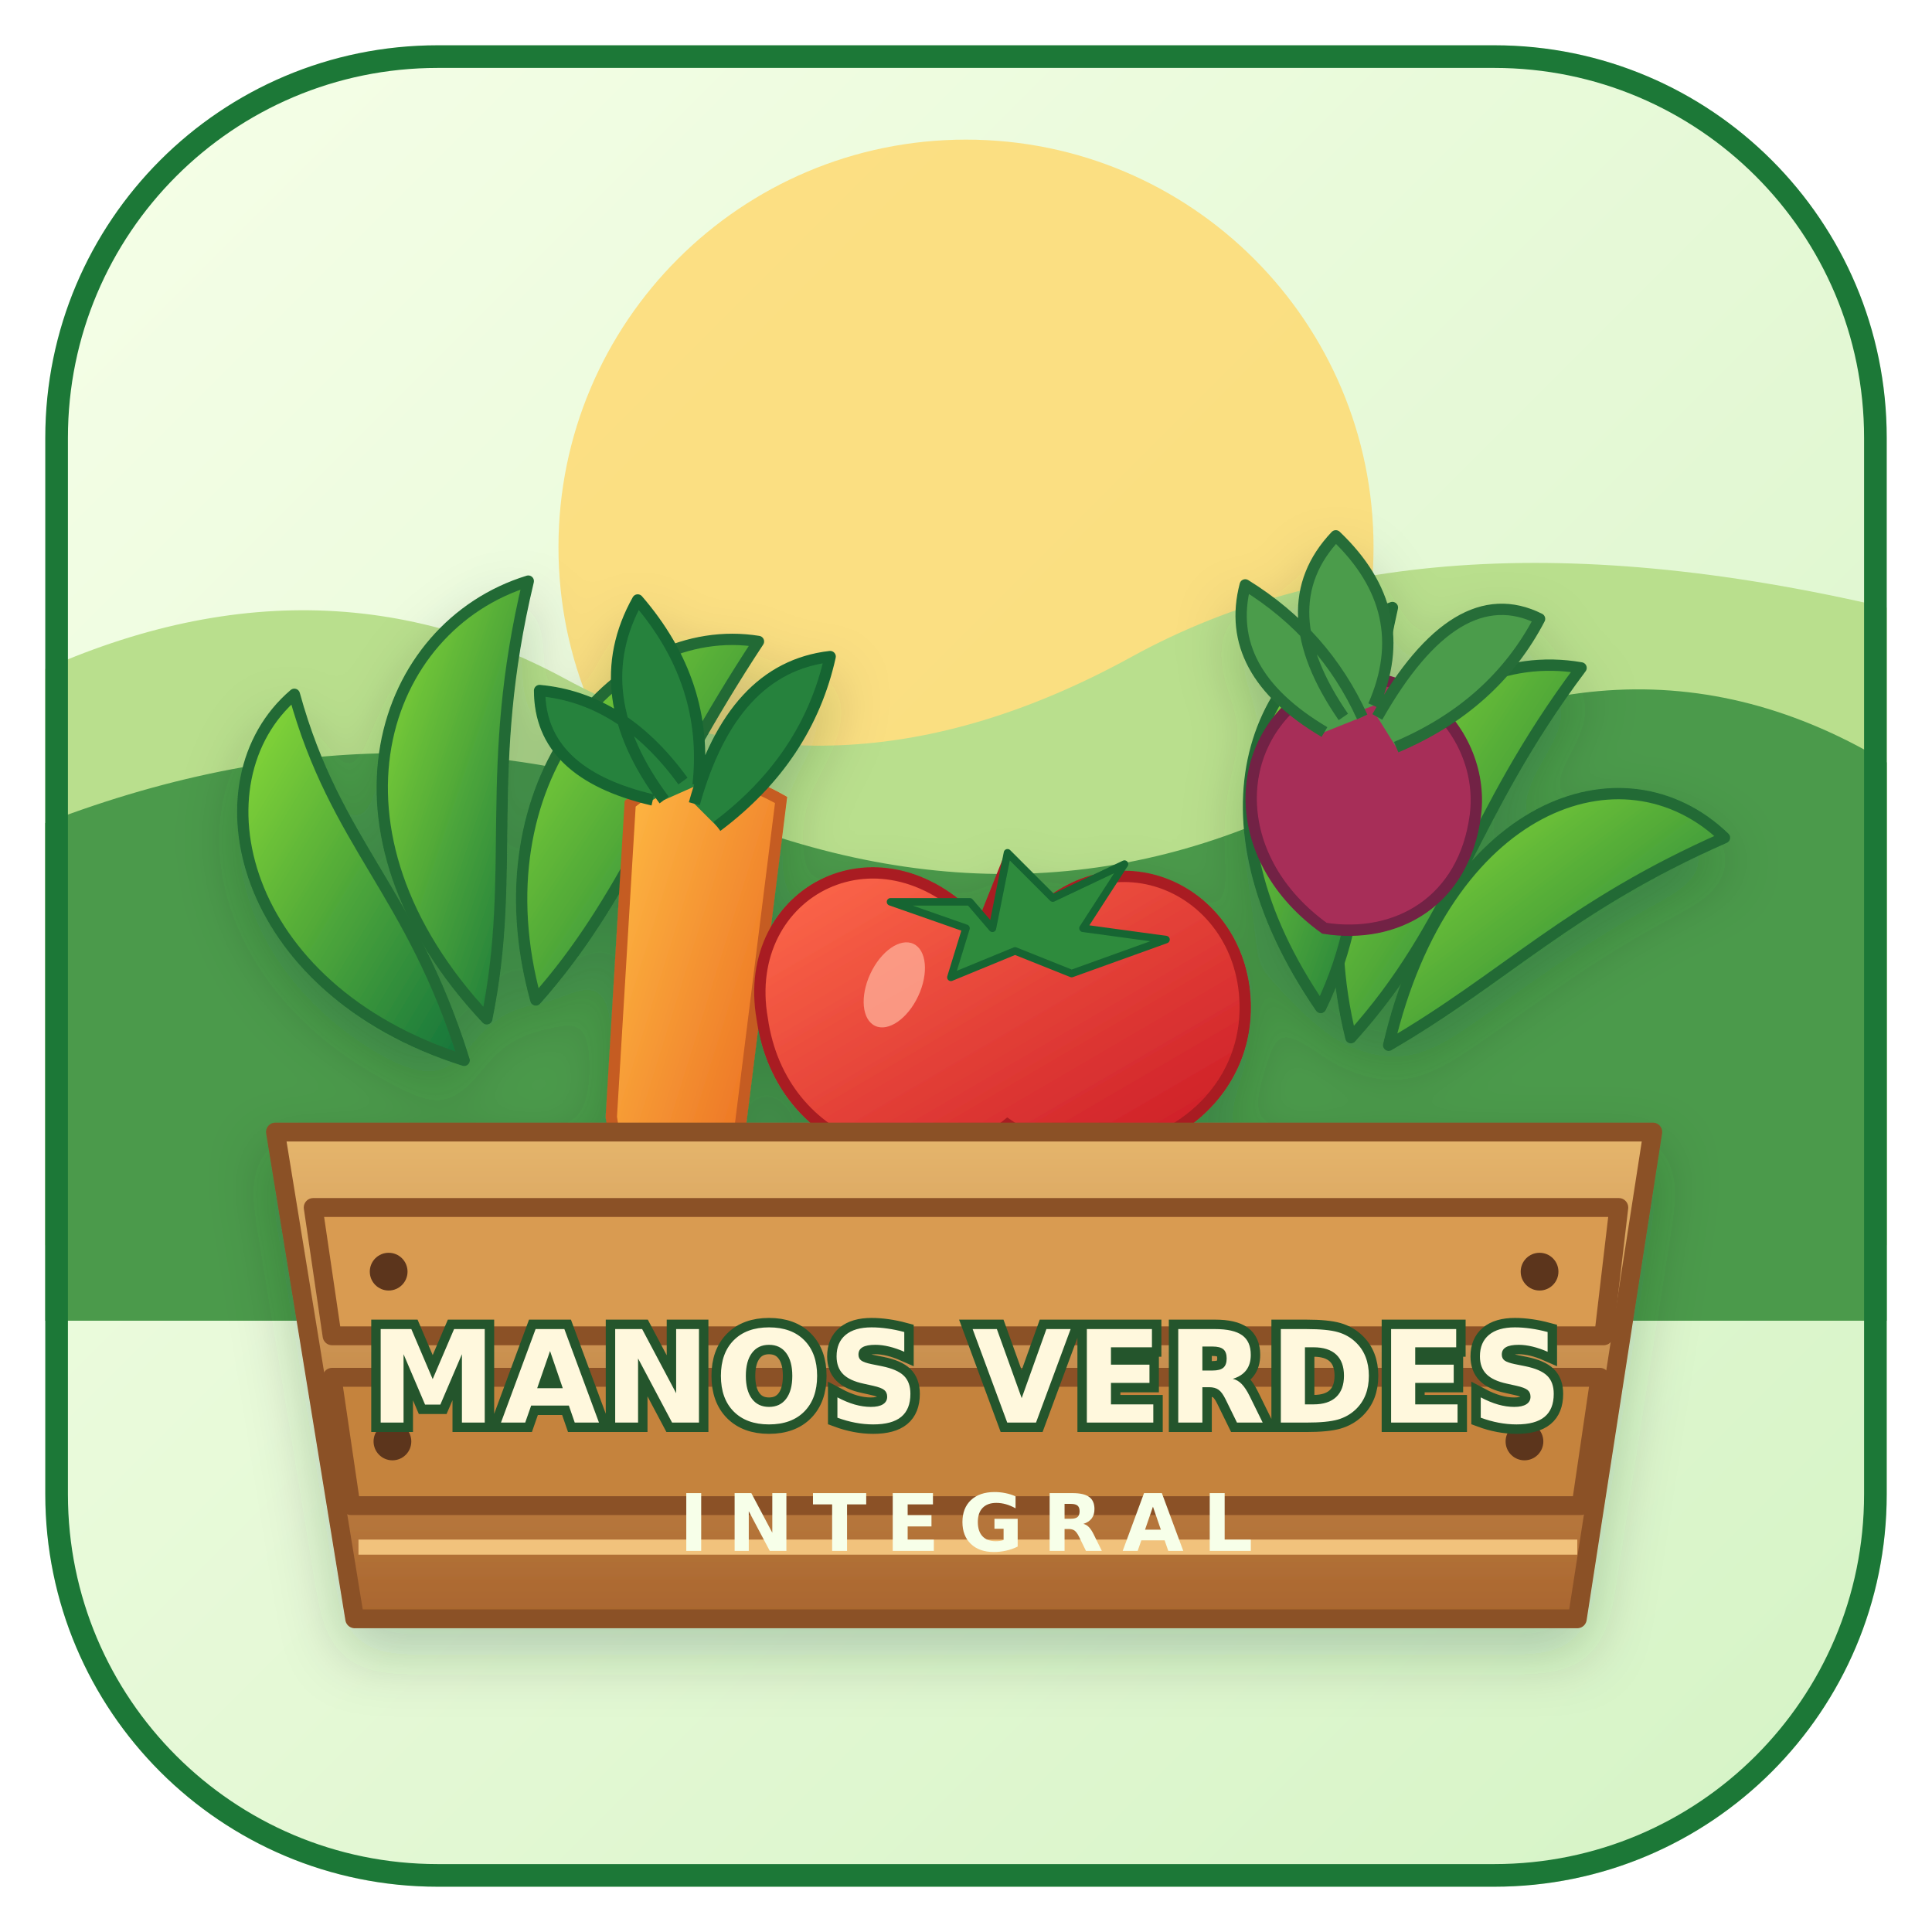
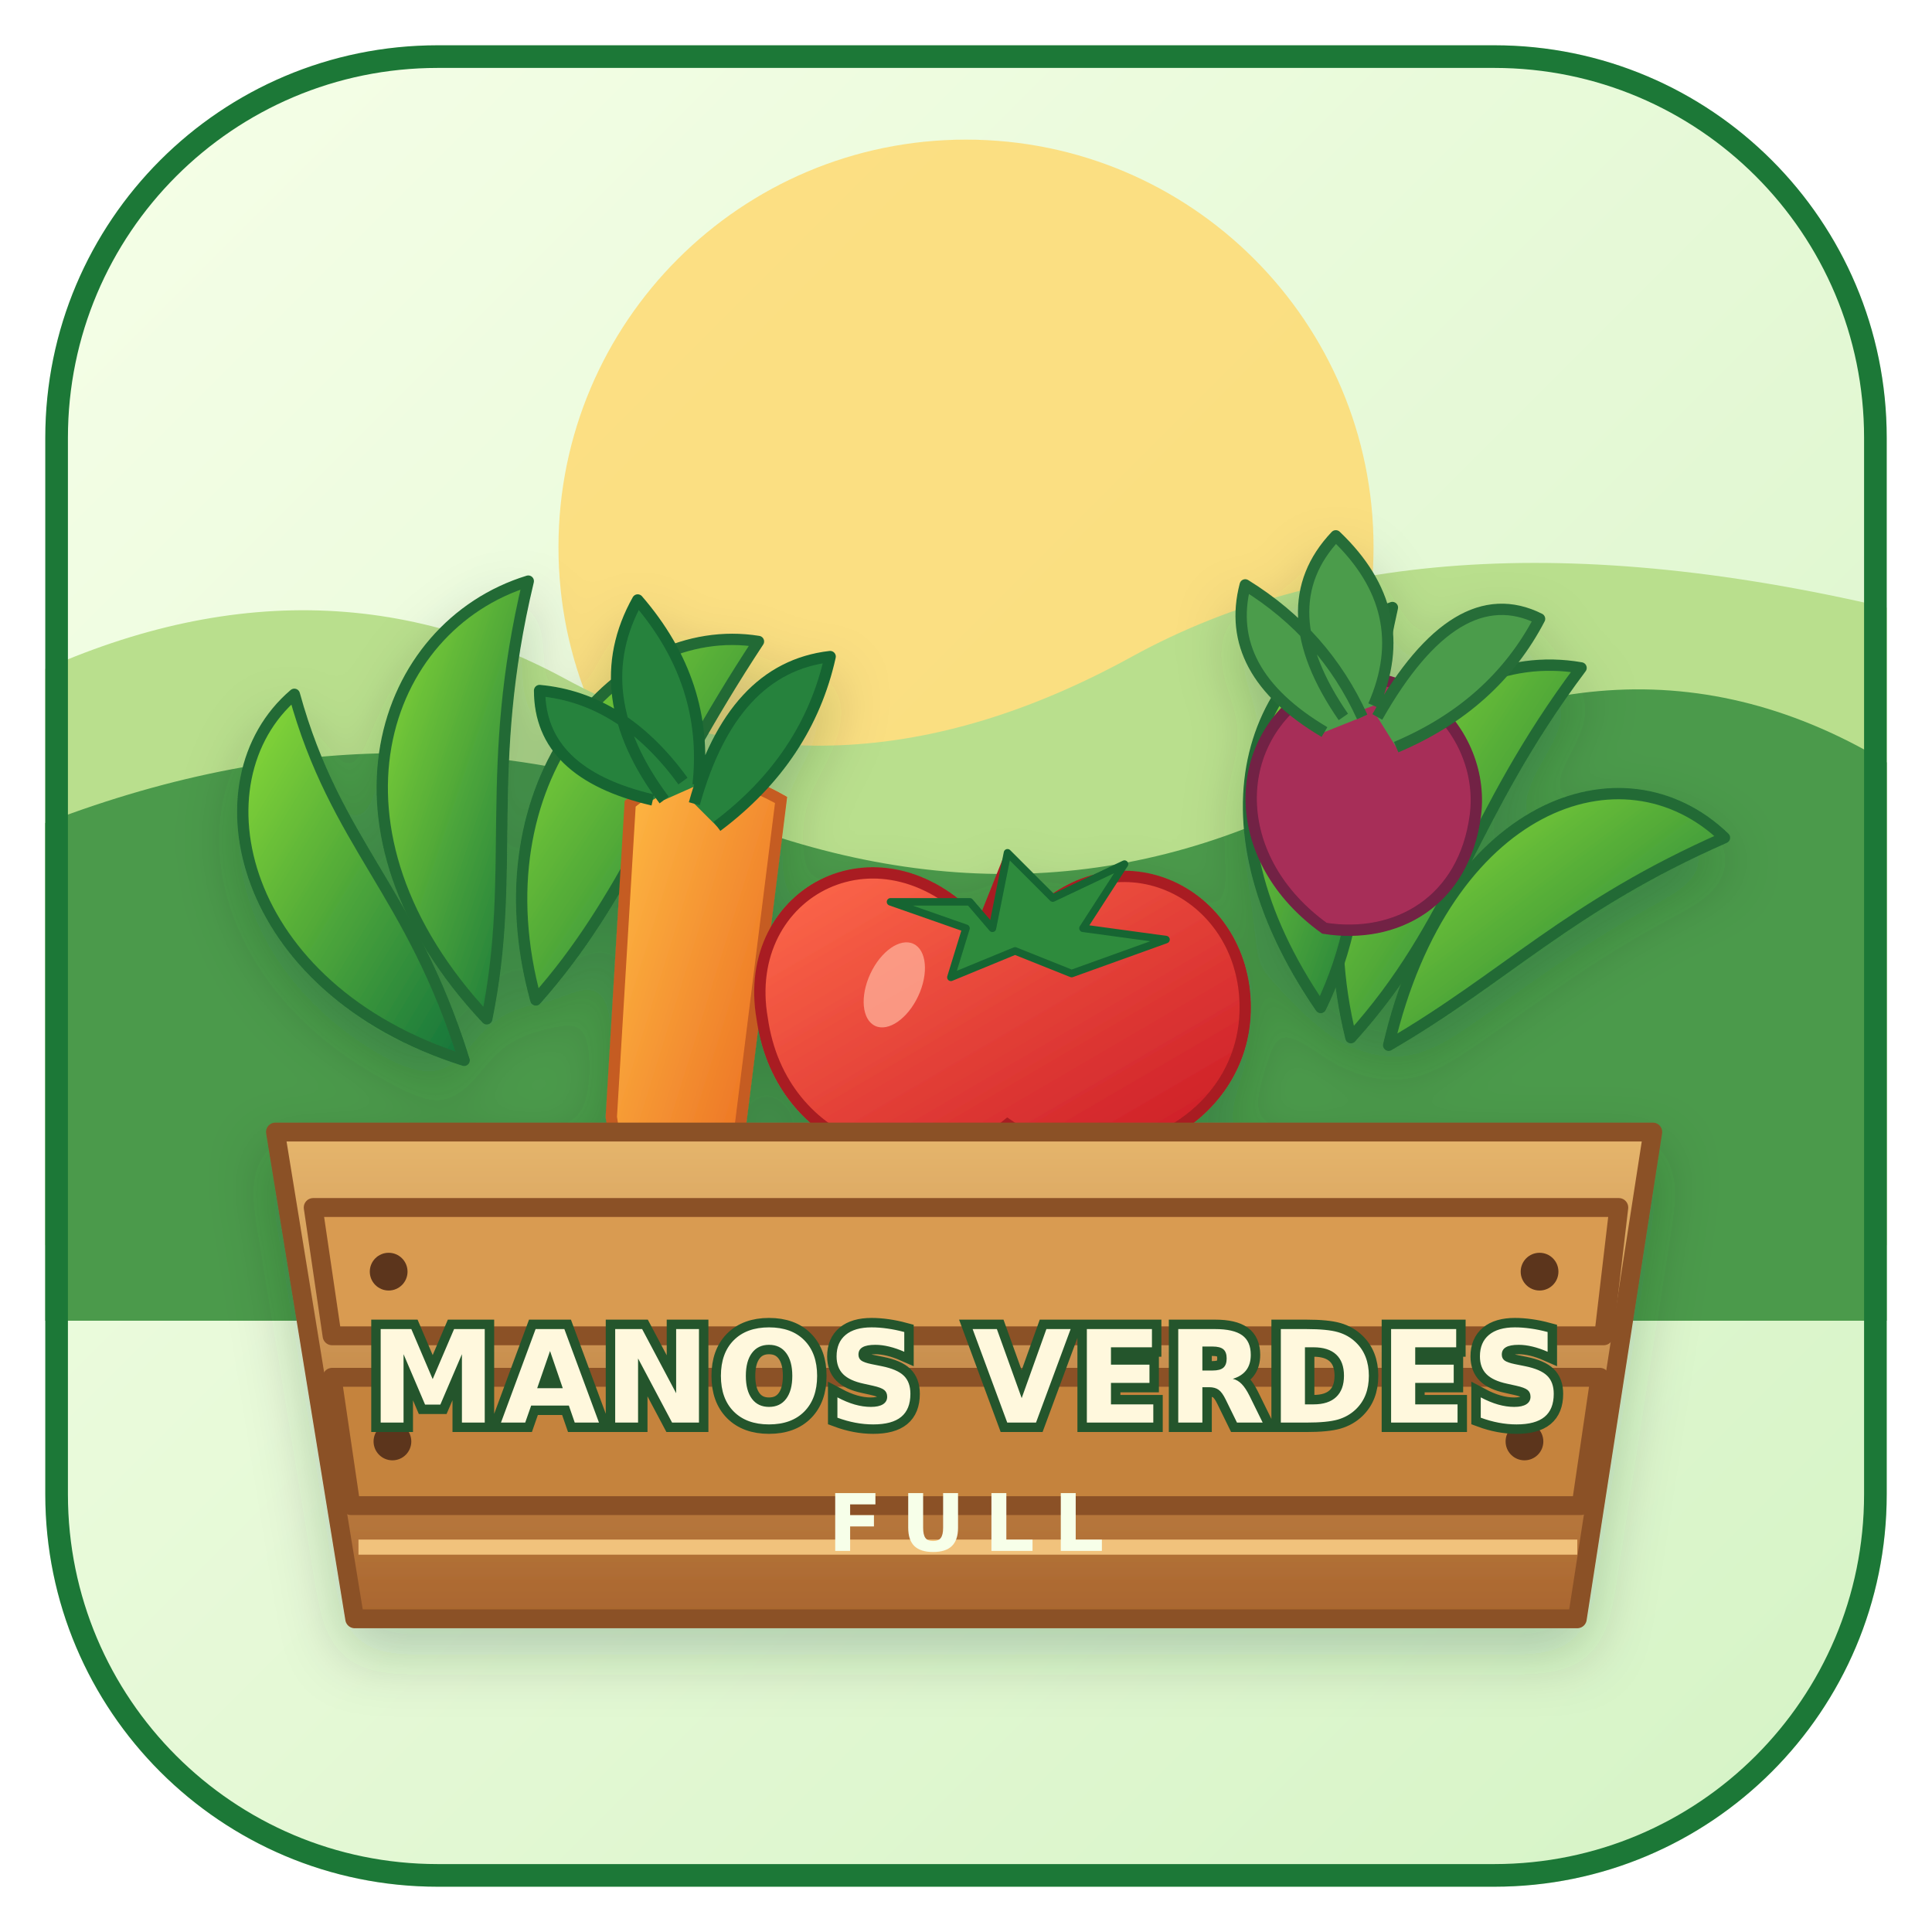
<svg xmlns="http://www.w3.org/2000/svg" width="512" height="512" viewBox="0 0 512 512">
  <defs>
    <linearGradient id="bg" x1="0" y1="0" x2="1" y2="1">
      <stop stop-color="#f7ffe9" />
      <stop offset="1" stop-color="#d4f3c4" />
    </linearGradient>
    <linearGradient id="wood" x1="0" y1="0" x2="0" y2="1">
      <stop stop-color="#e6b66d" />
      <stop offset="1" stop-color="#a9652e" />
    </linearGradient>
    <linearGradient id="leaf" x1="0" y1="0" x2="1" y2="1">
      <stop stop-color="#8bdc38" />
      <stop offset="1" stop-color="#13733b" />
    </linearGradient>
    <linearGradient id="carrot" x1="0" y1="0" x2="1" y2="1">
      <stop stop-color="#ffbd45" />
      <stop offset="1" stop-color="#e65a19" />
    </linearGradient>
    <linearGradient id="tomato" x1="0" y1="0" x2="1" y2="1">
      <stop stop-color="#ff6b4b" />
      <stop offset="1" stop-color="#c91825" />
    </linearGradient>
    <filter id="shadow" x="-20%" y="-20%" width="140%" height="150%">
      <feDropShadow dx="0" dy="7" stdDeviation="8" flood-color="#123b1d" flood-opacity=".22" />
    </filter>
    <clipPath id="round">
      <rect x="12" y="12" width="488" height="488" rx="104" />
    </clipPath>
  </defs>
  <g clip-path="url(#round)">
    <rect width="512" height="512" fill="url(#bg)" />
    <circle cx="256" cy="145" r="108" fill="#ffd86b" opacity=".8" />
    <path d="M0 183 Q80 142 150 180 T300 174 T512 164 V330 H0Z" fill="#b9df8d" />
    <path d="M0 223 Q100 180 190 216 T360 205 T512 210 V350 H0Z" fill="#4b9a4b" />
    <g filter="url(#shadow)">
      <g fill="url(#leaf)" stroke="#236b35" stroke-width="3" stroke-linejoin="round">
        <path d="M123 281 C63 262 51 207 78 184 C89 224 109 236 123 281Z" />
        <path d="M129 270 C82 220 101 166 140 154 C128 204 137 231 129 270Z" />
        <path d="M142 265 C126 207 164 164 201 170 C174 211 166 238 142 265Z" />
        <path d="M358 275 C343 214 379 170 419 177 C389 217 386 244 358 275Z" />
        <path d="M368 277 C383 213 430 196 457 222 C416 240 399 259 368 277Z" />
        <path d="M350 267 C315 216 332 174 369 161 C358 210 365 236 350 267Z" />
      </g>
      <path d="M167 213 Q184 199 207 212 L195 308 Q187 338 178 350 Q166 324 162 296Z" fill="url(#carrot)" stroke="#c55b20" stroke-width="3" />
      <path d="M176 212 Q155 184 169 159 Q188 181 185 208 M184 213 Q194 177 220 174 Q214 201 190 219 M173 212 Q143 205 143 183 Q165 185 181 207" fill="#27823e" stroke="#176532" stroke-width="3" stroke-linejoin="round" />
      <path d="M260 246 C234 216 196 236 202 270 C207 305 245 316 267 298 C293 316 330 298 330 267 C330 236 295 219 272 245 L266 231Z" fill="url(#tomato)" stroke="#a91e22" stroke-width="3" />
      <path d="M263 246 L267 226 L279 238 L298 229 L287 246 L309 249 L284 258 L269 252 L252 259 L256 246 L236 239 L257 239Z" fill="#2f8b3d" stroke="#176532" stroke-width="2" stroke-linejoin="round" />
      <ellipse cx="237" cy="261" rx="7" ry="12" fill="#ffb09a" opacity=".75" transform="rotate(25 237 261)" />
      <path d="M351 246 C326 228 326 198 346 184 C369 170 394 192 391 216 C388 239 370 249 351 246Z" fill="#a72e58" stroke="#722044" stroke-width="3" />
      <path d="M356 190 Q336 161 354 142 Q375 162 364 187 M365 190 Q386 153 408 164 Q396 187 370 198 M351 194 Q324 178 330 155 Q351 168 361 190" fill="#4b9c4c" stroke="#276d37" stroke-width="3" stroke-linejoin="round" />
      <g stroke="#8b5128" stroke-width="5" stroke-linejoin="round">
        <path d="M73 300 L438 300 L418 429 L94 429Z" fill="url(#wood)" />
        <path d="M83 320 L429 320 L425 354 L88 354Z" fill="#d99b51" />
        <path d="M88 365 L424 365 L419 399 L93 399Z" fill="#c5833d" />
        <path d="M95 410 L418 410" fill="none" stroke="#f1c27c" stroke-width="4" />
      </g>
      <g fill="#5b351d">
        <circle cx="103" cy="337" r="5" />
        <circle cx="408" cy="337" r="5" />
        <circle cx="104" cy="382" r="5" />
        <circle cx="404" cy="382" r="5" />
      </g>
    </g>
    <text x="256" y="377" font-family="DejaVu Sans, Arial, sans-serif" font-size="34" font-weight="900" letter-spacing="1" text-anchor="middle" fill="#fff8dd" stroke="#24552c" stroke-width="5" paint-order="stroke">MANOS VERDES</text>
-     <text x="256" y="411" font-family="DejaVu Sans, Arial, sans-serif" font-size="21" font-weight="700" letter-spacing="5" text-anchor="middle" fill="#f7ffe9">INTEGRAL</text>
+     <text x="256" y="411" font-family="DejaVu Sans, Arial, sans-serif" font-size="21" font-weight="700" letter-spacing="5" text-anchor="middle" fill="#f7ffe9">FULL</text>
    <rect x="12" y="12" width="488" height="488" rx="104" fill="none" stroke="#1c7837" stroke-width="12" />
  </g>
</svg>
